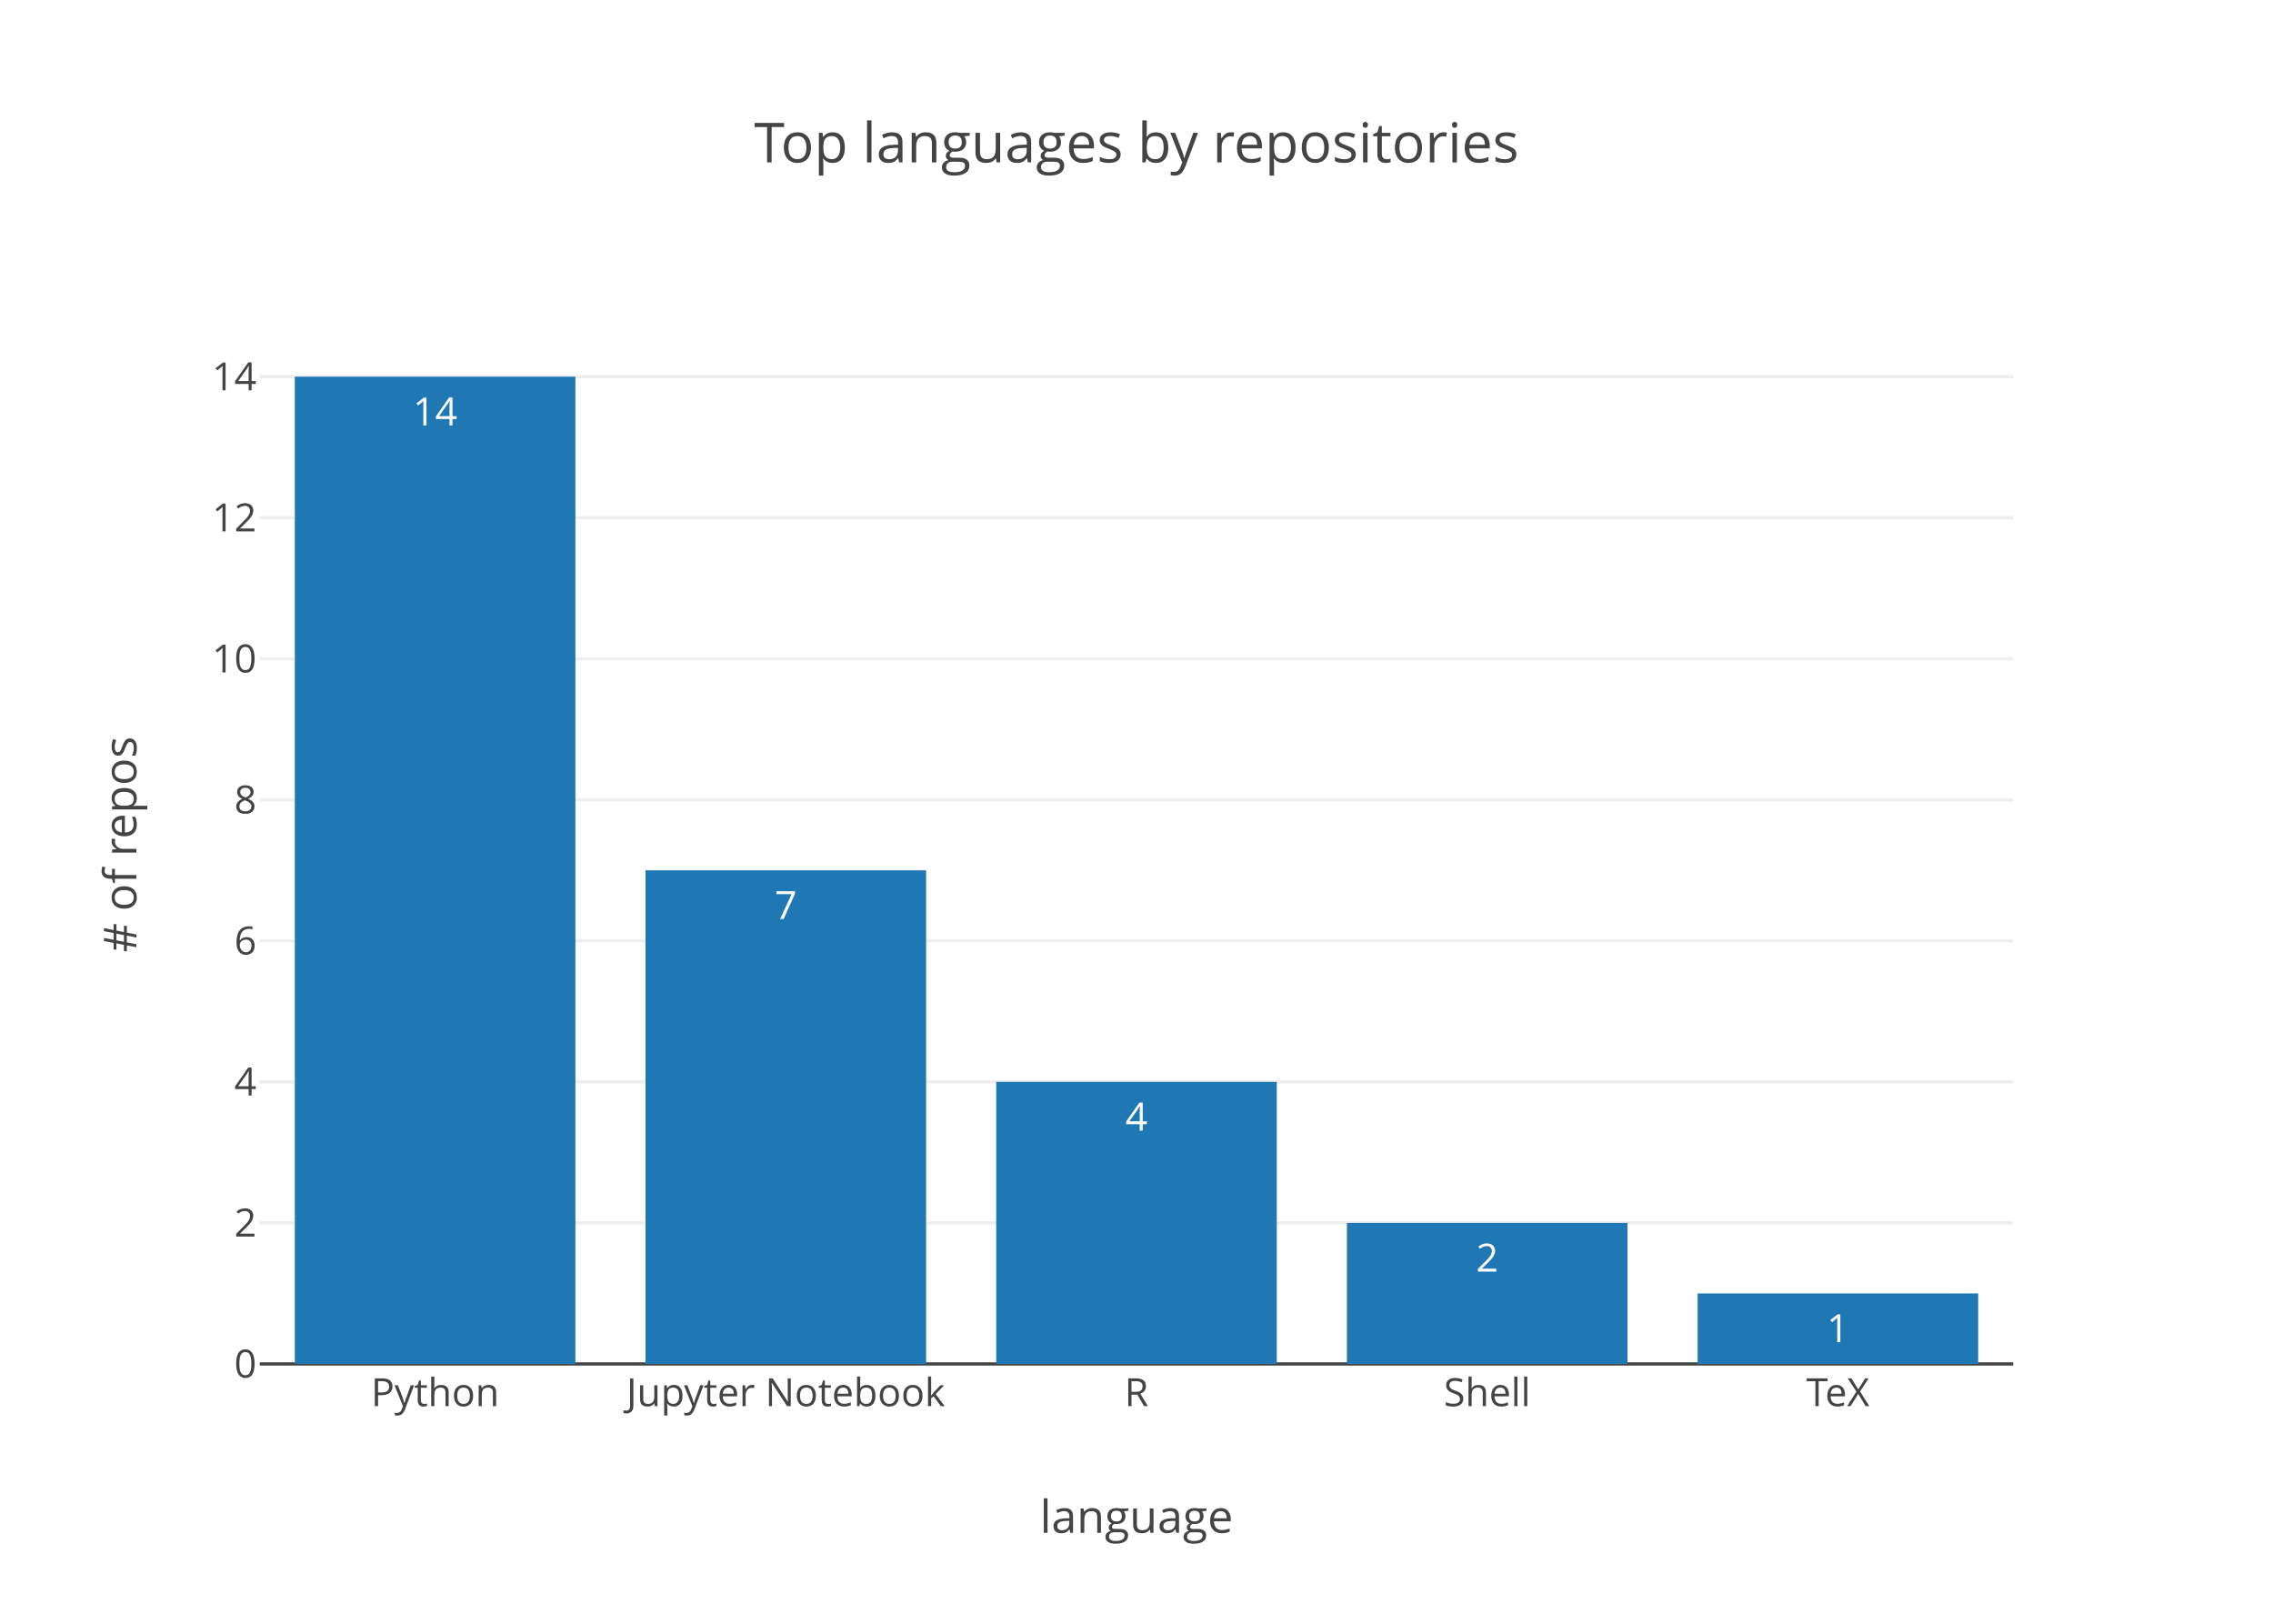
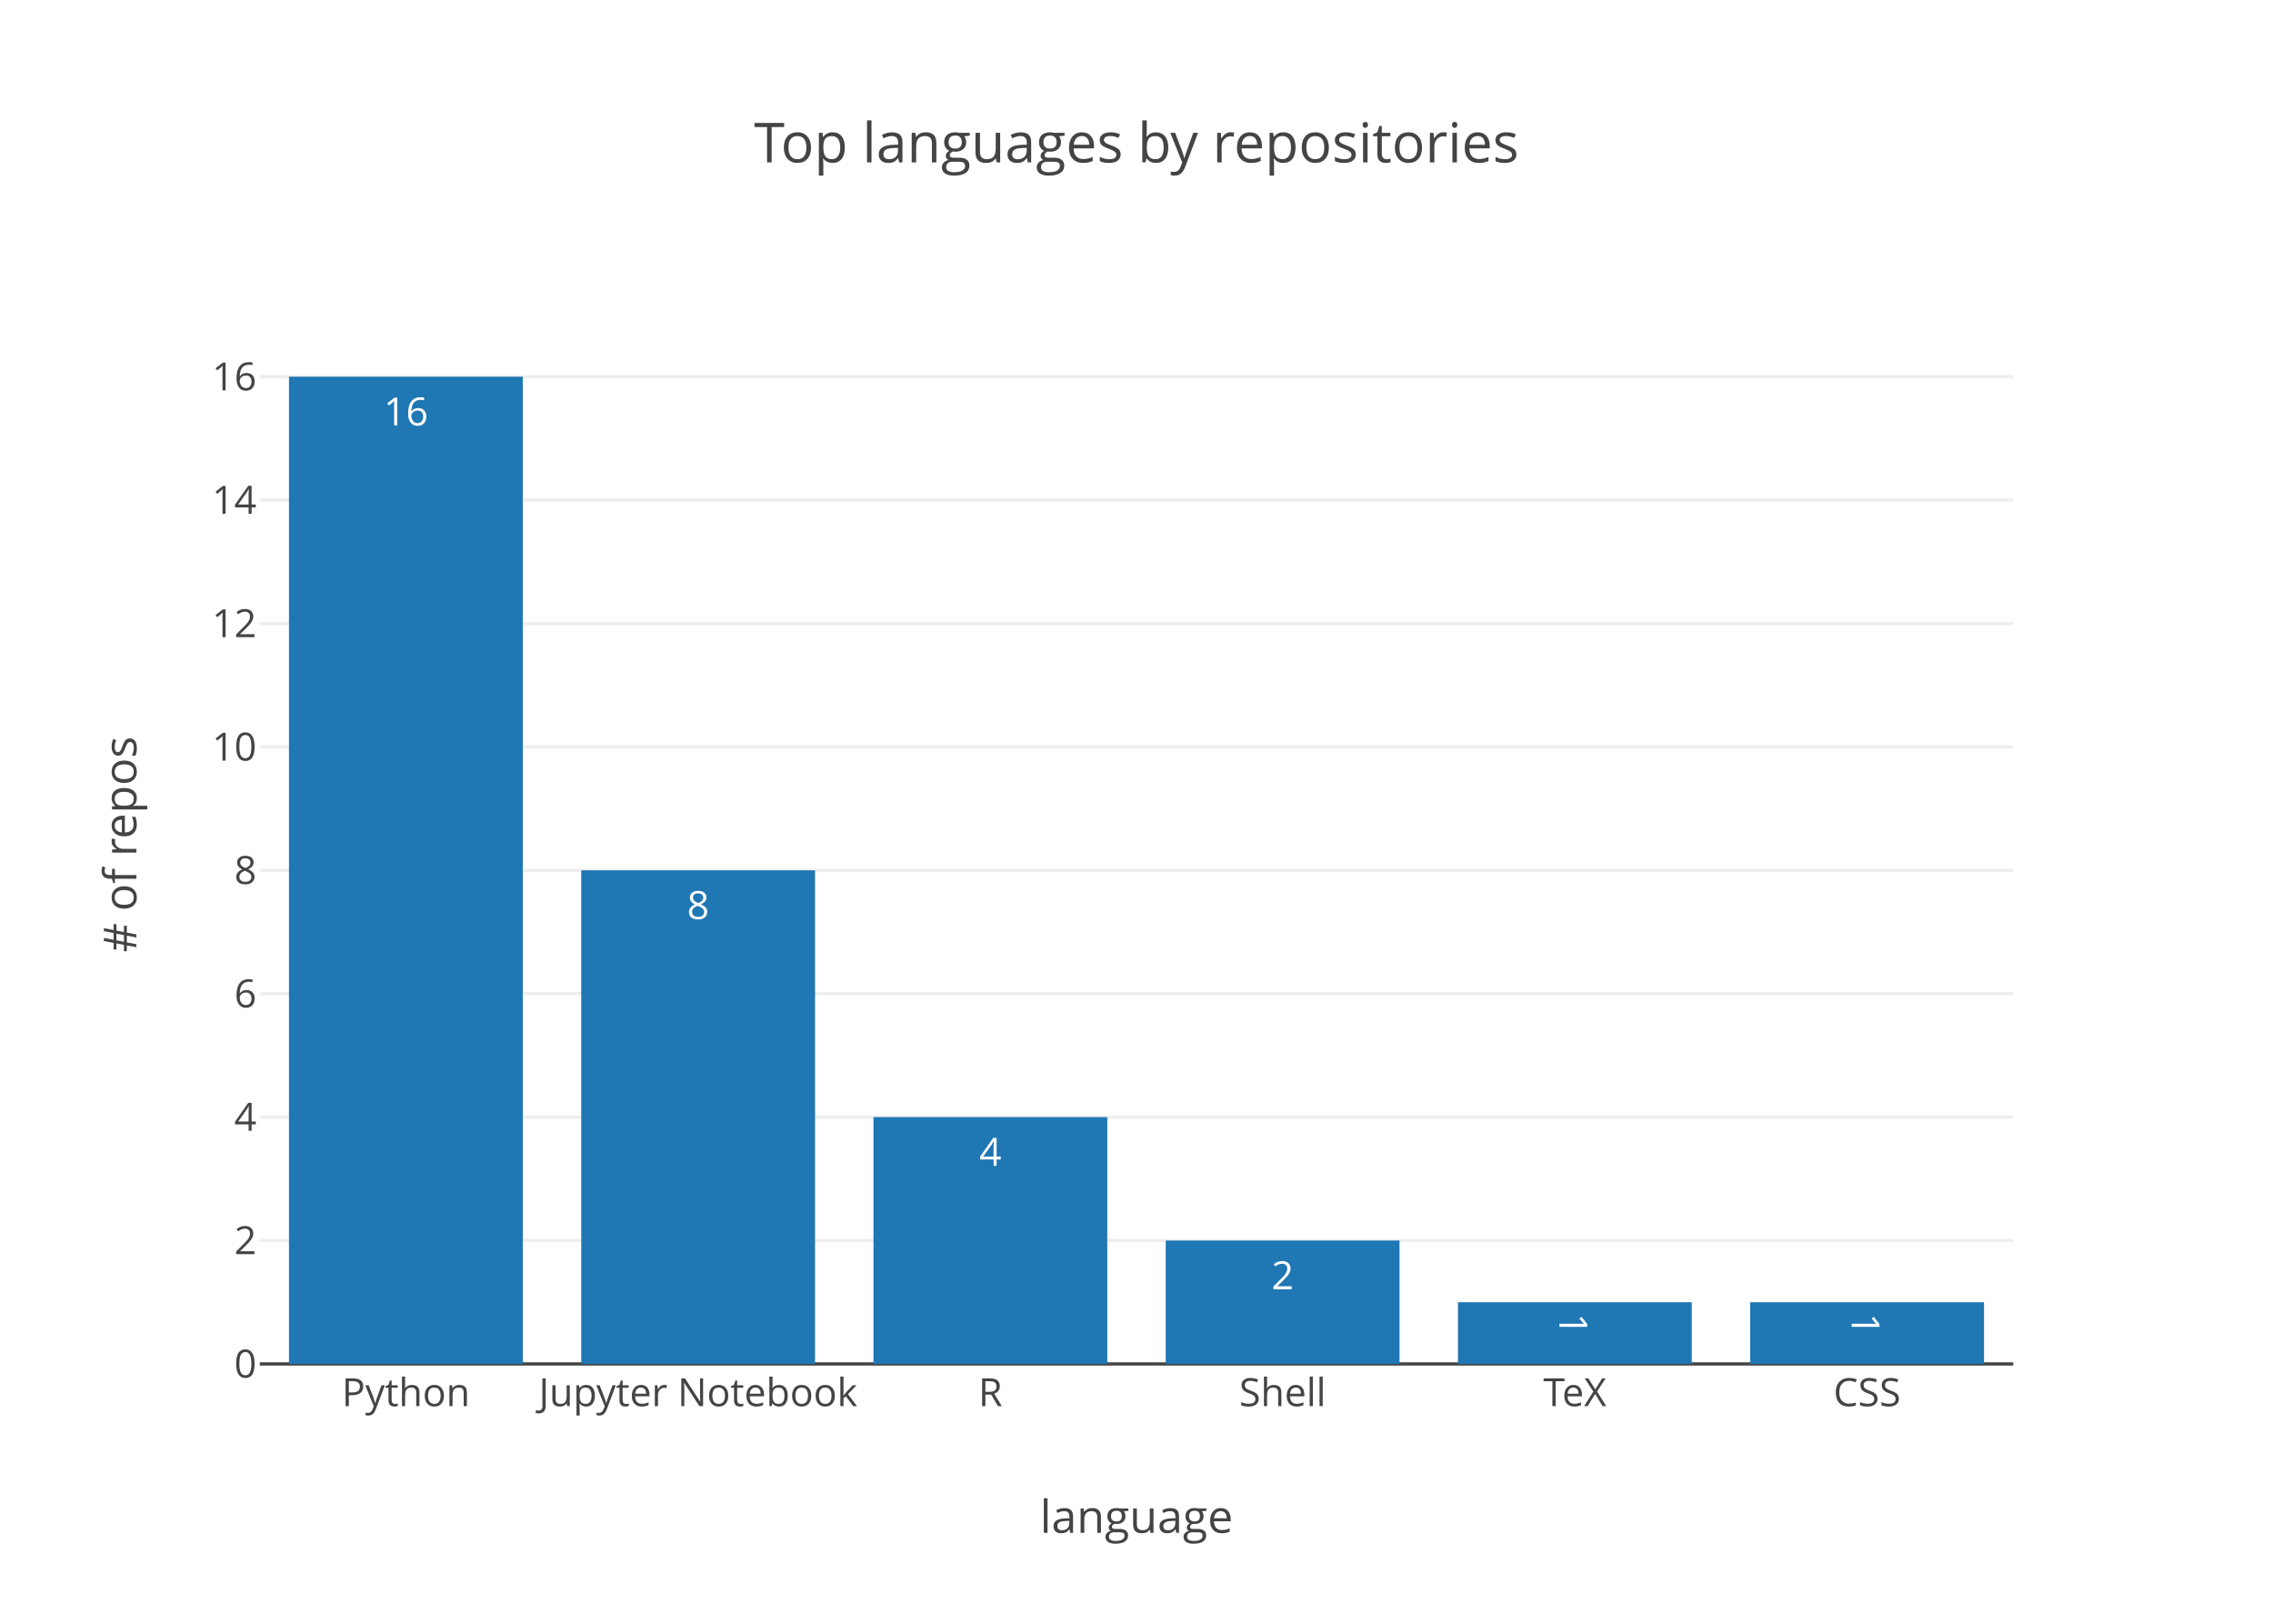
<svg xmlns="http://www.w3.org/2000/svg" class="main-svg" width="700" height="500" viewBox="0 0 700 500">
  <rect x="0" y="0" width="700" height="500" style="fill: rgb(255, 255, 255); fill-opacity: 1;" />
-   <defs id="defs-c08f92">
+   <defs id="defs-bd808c">
    <g class="clips">
-       <clipPath id="clipc08f92xyplot" class="plotclip">
+       <clipPath id="clipbd808cxyplot" class="plotclip">
        <rect width="540" height="320" />
      </clipPath>
-       <clipPath class="axesclip" id="clipc08f92x">
+       <clipPath class="axesclip" id="clipbd808cx">
        <rect x="80" y="0" width="540" height="500" />
      </clipPath>
-       <clipPath class="axesclip" id="clipc08f92y">
+       <clipPath class="axesclip" id="clipbd808cy">
        <rect x="0" y="100" width="700" height="320" />
      </clipPath>
-       <clipPath class="axesclip" id="clipc08f92xy">
+       <clipPath class="axesclip" id="clipbd808cxy">
        <rect x="80" y="100" width="540" height="320" />
      </clipPath>
    </g>
    <g class="gradients" />
  </defs>
  <g class="bglayer" />
  <g class="layer-below">
    <g class="imagelayer" />
    <g class="shapelayer" />
  </g>
  <g class="cartesianlayer">
    <g class="subplot xy">
      <g class="layer-subplot">
        <g class="shapelayer" />
        <g class="imagelayer" />
      </g>
      <g class="gridlayer">
        <g class="x" />
        <g class="y">
-           <path class="ygrid crisp" transform="translate(0,376.57)" d="M80,0h540" style="stroke: rgb(238, 238, 238); stroke-opacity: 1; stroke-width: 1px;" />
-           <path class="ygrid crisp" transform="translate(0,333.14)" d="M80,0h540" style="stroke: rgb(238, 238, 238); stroke-opacity: 1; stroke-width: 1px;" />
-           <path class="ygrid crisp" transform="translate(0,289.71)" d="M80,0h540" style="stroke: rgb(238, 238, 238); stroke-opacity: 1; stroke-width: 1px;" />
-           <path class="ygrid crisp" transform="translate(0,246.29)" d="M80,0h540" style="stroke: rgb(238, 238, 238); stroke-opacity: 1; stroke-width: 1px;" />
-           <path class="ygrid crisp" transform="translate(0,202.86)" d="M80,0h540" style="stroke: rgb(238, 238, 238); stroke-opacity: 1; stroke-width: 1px;" />
-           <path class="ygrid crisp" transform="translate(0,159.43)" d="M80,0h540" style="stroke: rgb(238, 238, 238); stroke-opacity: 1; stroke-width: 1px;" />
+           <path class="ygrid crisp" transform="translate(0,382)" d="M80,0h540" style="stroke: rgb(238, 238, 238); stroke-opacity: 1; stroke-width: 1px;" />
+           <path class="ygrid crisp" transform="translate(0,344)" d="M80,0h540" style="stroke: rgb(238, 238, 238); stroke-opacity: 1; stroke-width: 1px;" />
+           <path class="ygrid crisp" transform="translate(0,306)" d="M80,0h540" style="stroke: rgb(238, 238, 238); stroke-opacity: 1; stroke-width: 1px;" />
+           <path class="ygrid crisp" transform="translate(0,268)" d="M80,0h540" style="stroke: rgb(238, 238, 238); stroke-opacity: 1; stroke-width: 1px;" />
+           <path class="ygrid crisp" transform="translate(0,230)" d="M80,0h540" style="stroke: rgb(238, 238, 238); stroke-opacity: 1; stroke-width: 1px;" />
+           <path class="ygrid crisp" transform="translate(0,192)" d="M80,0h540" style="stroke: rgb(238, 238, 238); stroke-opacity: 1; stroke-width: 1px;" />
+           <path class="ygrid crisp" transform="translate(0,154)" d="M80,0h540" style="stroke: rgb(238, 238, 238); stroke-opacity: 1; stroke-width: 1px;" />
          <path class="ygrid crisp" transform="translate(0,116)" d="M80,0h540" style="stroke: rgb(238, 238, 238); stroke-opacity: 1; stroke-width: 1px;" />
        </g>
      </g>
      <g class="zerolinelayer">
        <path class="yzl zl crisp" transform="translate(0,420)" d="M80,0h540" style="stroke: rgb(68, 68, 68); stroke-opacity: 1; stroke-width: 1px;" />
      </g>
      <path class="xlines-below" />
      <path class="ylines-below" />
      <g class="overlines-below" />
      <g class="xaxislayer-below" />
      <g class="yaxislayer-below" />
      <g class="overaxes-below" />
-       <g class="plot" transform="translate(80, 100)" clip-path="url('#clipc08f92xyplot')">
+       <g class="plot" transform="translate(80, 100)" clip-path="url('#clipbd808cxyplot')">
        <g class="barlayer mlayer">
          <g class="trace bars" style="opacity: 1;">
            <g class="points">
              <g class="point">
-                 <path d="M10.8,320V16H97.2V320Z" style="vector-effect: non-scaling-stroke; opacity: 1; stroke-width: 0px; fill: rgb(31, 119, 180); fill-opacity: 1;" />
-                 <text class="bartext bartext-inside" transform="translate(54 31)" text-anchor="middle" data-notex="1" x="0" y="0" style="font-family: 'Open Sans', verdana, arial, sans-serif; font-size: 12px; fill: rgb(255, 255, 255); fill-opacity: 1; white-space: pre;">14</text>
+                 <path d="M9,320V16H81V320Z" style="vector-effect: non-scaling-stroke; opacity: 1; stroke-width: 0px; fill: rgb(31, 119, 180); fill-opacity: 1;" />
+                 <text class="bartext bartext-inside" transform="translate(45 31)" text-anchor="middle" data-notex="1" x="0" y="0" style="font-family: 'Open Sans', verdana, arial, sans-serif; font-size: 12px; fill: rgb(255, 255, 255); fill-opacity: 1; white-space: pre;">16</text>
              </g>
              <g class="point">
-                 <path d="M118.8,320V168H205.2V320Z" style="vector-effect: non-scaling-stroke; opacity: 1; stroke-width: 0px; fill: rgb(31, 119, 180); fill-opacity: 1;" />
-                 <text class="bartext bartext-inside" transform="translate(162 183)" text-anchor="middle" data-notex="1" x="0" y="0" style="font-family: 'Open Sans', verdana, arial, sans-serif; font-size: 12px; fill: rgb(255, 255, 255); fill-opacity: 1; white-space: pre;">7</text>
+                 <path d="M99,320V168H171V320Z" style="vector-effect: non-scaling-stroke; opacity: 1; stroke-width: 0px; fill: rgb(31, 119, 180); fill-opacity: 1;" />
+                 <text class="bartext bartext-inside" transform="translate(135 183)" text-anchor="middle" data-notex="1" x="0" y="0" style="font-family: 'Open Sans', verdana, arial, sans-serif; font-size: 12px; fill: rgb(255, 255, 255); fill-opacity: 1; white-space: pre;">8</text>
              </g>
              <g class="point">
-                 <path d="M226.8,320V233.14H313.2V320Z" style="vector-effect: non-scaling-stroke; opacity: 1; stroke-width: 0px; fill: rgb(31, 119, 180); fill-opacity: 1;" />
-                 <text class="bartext bartext-inside" transform="translate(270 248.14)" text-anchor="middle" data-notex="1" x="0" y="0" style="font-family: 'Open Sans', verdana, arial, sans-serif; font-size: 12px; fill: rgb(255, 255, 255); fill-opacity: 1; white-space: pre;">4</text>
+                 <path d="M189,320V244H261V320Z" style="vector-effect: non-scaling-stroke; opacity: 1; stroke-width: 0px; fill: rgb(31, 119, 180); fill-opacity: 1;" />
+                 <text class="bartext bartext-inside" transform="translate(225 259)" text-anchor="middle" data-notex="1" x="0" y="0" style="font-family: 'Open Sans', verdana, arial, sans-serif; font-size: 12px; fill: rgb(255, 255, 255); fill-opacity: 1; white-space: pre;">4</text>
              </g>
              <g class="point">
-                 <path d="M334.8,320V276.57H421.2V320Z" style="vector-effect: non-scaling-stroke; opacity: 1; stroke-width: 0px; fill: rgb(31, 119, 180); fill-opacity: 1;" />
-                 <text class="bartext bartext-inside" transform="translate(378 291.57)" text-anchor="middle" data-notex="1" x="0" y="0" style="font-family: 'Open Sans', verdana, arial, sans-serif; font-size: 12px; fill: rgb(255, 255, 255); fill-opacity: 1; white-space: pre;">2</text>
+                 <path d="M279,320V282H351V320Z" style="vector-effect: non-scaling-stroke; opacity: 1; stroke-width: 0px; fill: rgb(31, 119, 180); fill-opacity: 1;" />
+                 <text class="bartext bartext-inside" transform="translate(315 297)" text-anchor="middle" data-notex="1" x="0" y="0" style="font-family: 'Open Sans', verdana, arial, sans-serif; font-size: 12px; fill: rgb(255, 255, 255); fill-opacity: 1; white-space: pre;">2</text>
              </g>
              <g class="point">
-                 <path d="M442.8,320V298.29H529.2V320Z" style="vector-effect: non-scaling-stroke; opacity: 1; stroke-width: 0px; fill: rgb(31, 119, 180); fill-opacity: 1;" />
-                 <text class="bartext bartext-inside" transform="translate(486 313.29)" text-anchor="middle" data-notex="1" x="0" y="0" style="font-family: 'Open Sans', verdana, arial, sans-serif; font-size: 12px; fill: rgb(255, 255, 255); fill-opacity: 1; white-space: pre;">1</text>
+                 <path d="M369,320V301H441V320Z" style="vector-effect: non-scaling-stroke; opacity: 1; stroke-width: 0px; fill: rgb(31, 119, 180); fill-opacity: 1;" />
+                 <text class="bartext bartext-inside" transform="translate(405 312.5625)rotate(90 0 -4.75) " text-anchor="middle" data-notex="1" x="0" y="0" style="font-family: 'Open Sans', verdana, arial, sans-serif; font-size: 12px; fill: rgb(255, 255, 255); fill-opacity: 1; white-space: pre;">1</text>
+               </g>
+               <g class="point">
+                 <path d="M459,320V301H531V320Z" style="vector-effect: non-scaling-stroke; opacity: 1; stroke-width: 0px; fill: rgb(31, 119, 180); fill-opacity: 1;" />
+                 <text class="bartext bartext-inside" transform="translate(495 312.5625)rotate(90 0 -4.75) " text-anchor="middle" data-notex="1" x="0" y="0" style="font-family: 'Open Sans', verdana, arial, sans-serif; font-size: 12px; fill: rgb(255, 255, 255); fill-opacity: 1; white-space: pre;">1</text>
              </g>
            </g>
          </g>
        </g>
      </g>
      <g class="overplot" />
      <path class="xlines-above crisp" d="M0,0" style="fill: none;" />
      <path class="ylines-above crisp" d="M0,0" style="fill: none;" />
      <g class="overlines-above" />
      <g class="xaxislayer-above">
        <g class="xtick">
-           <text text-anchor="middle" x="0" y="433" transform="translate(134,0)" style="font-family: 'Open Sans', verdana, arial, sans-serif; font-size: 12px; fill: rgb(68, 68, 68); fill-opacity: 1; white-space: pre;">Python</text>
+           <text text-anchor="middle" x="0" y="433" transform="translate(125,0)" style="font-family: 'Open Sans', verdana, arial, sans-serif; font-size: 12px; fill: rgb(68, 68, 68); fill-opacity: 1; white-space: pre;">Python</text>
        </g>
        <g class="xtick">
-           <text text-anchor="middle" x="0" y="433" transform="translate(242,0)" style="font-family: 'Open Sans', verdana, arial, sans-serif; font-size: 12px; fill: rgb(68, 68, 68); fill-opacity: 1; white-space: pre;">Jupyter Notebook</text>
+           <text text-anchor="middle" x="0" y="433" transform="translate(215,0)" style="font-family: 'Open Sans', verdana, arial, sans-serif; font-size: 12px; fill: rgb(68, 68, 68); fill-opacity: 1; white-space: pre;">Jupyter Notebook</text>
        </g>
        <g class="xtick">
-           <text text-anchor="middle" x="0" y="433" transform="translate(350,0)" style="font-family: 'Open Sans', verdana, arial, sans-serif; font-size: 12px; fill: rgb(68, 68, 68); fill-opacity: 1; white-space: pre;">R</text>
+           <text text-anchor="middle" x="0" y="433" transform="translate(305,0)" style="font-family: 'Open Sans', verdana, arial, sans-serif; font-size: 12px; fill: rgb(68, 68, 68); fill-opacity: 1; white-space: pre;">R</text>
        </g>
        <g class="xtick">
-           <text text-anchor="middle" x="0" y="433" transform="translate(458,0)" style="font-family: 'Open Sans', verdana, arial, sans-serif; font-size: 12px; fill: rgb(68, 68, 68); fill-opacity: 1; white-space: pre;">Shell</text>
+           <text text-anchor="middle" x="0" y="433" transform="translate(395,0)" style="font-family: 'Open Sans', verdana, arial, sans-serif; font-size: 12px; fill: rgb(68, 68, 68); fill-opacity: 1; white-space: pre;">Shell</text>
        </g>
        <g class="xtick">
-           <text text-anchor="middle" x="0" y="433" transform="translate(566,0)" style="font-family: 'Open Sans', verdana, arial, sans-serif; font-size: 12px; fill: rgb(68, 68, 68); fill-opacity: 1; white-space: pre;">TeX</text>
+           <text text-anchor="middle" x="0" y="433" transform="translate(485,0)" style="font-family: 'Open Sans', verdana, arial, sans-serif; font-size: 12px; fill: rgb(68, 68, 68); fill-opacity: 1; white-space: pre;">TeX</text>
+         </g>
+         <g class="xtick">
+           <text text-anchor="middle" x="0" y="433" transform="translate(575,0)" style="font-family: 'Open Sans', verdana, arial, sans-serif; font-size: 12px; fill: rgb(68, 68, 68); fill-opacity: 1; white-space: pre;">CSS</text>
        </g>
      </g>
      <g class="yaxislayer-above">
        <g class="ytick">
          <text text-anchor="end" x="79" y="4.2" transform="translate(0,420)" style="font-family: 'Open Sans', verdana, arial, sans-serif; font-size: 12px; fill: rgb(68, 68, 68); fill-opacity: 1; white-space: pre;">0</text>
        </g>
        <g class="ytick">
-           <text text-anchor="end" x="79" y="4.2" transform="translate(0,376.57)" style="font-family: 'Open Sans', verdana, arial, sans-serif; font-size: 12px; fill: rgb(68, 68, 68); fill-opacity: 1; white-space: pre;">2</text>
+           <text text-anchor="end" x="79" y="4.2" transform="translate(0,382)" style="font-family: 'Open Sans', verdana, arial, sans-serif; font-size: 12px; fill: rgb(68, 68, 68); fill-opacity: 1; white-space: pre;">2</text>
        </g>
        <g class="ytick">
-           <text text-anchor="end" x="79" y="4.2" transform="translate(0,333.14)" style="font-family: 'Open Sans', verdana, arial, sans-serif; font-size: 12px; fill: rgb(68, 68, 68); fill-opacity: 1; white-space: pre;">4</text>
+           <text text-anchor="end" x="79" y="4.2" transform="translate(0,344)" style="font-family: 'Open Sans', verdana, arial, sans-serif; font-size: 12px; fill: rgb(68, 68, 68); fill-opacity: 1; white-space: pre;">4</text>
        </g>
        <g class="ytick">
-           <text text-anchor="end" x="79" y="4.2" transform="translate(0,289.71)" style="font-family: 'Open Sans', verdana, arial, sans-serif; font-size: 12px; fill: rgb(68, 68, 68); fill-opacity: 1; white-space: pre;">6</text>
+           <text text-anchor="end" x="79" y="4.2" transform="translate(0,306)" style="font-family: 'Open Sans', verdana, arial, sans-serif; font-size: 12px; fill: rgb(68, 68, 68); fill-opacity: 1; white-space: pre;">6</text>
        </g>
        <g class="ytick">
-           <text text-anchor="end" x="79" y="4.2" transform="translate(0,246.29)" style="font-family: 'Open Sans', verdana, arial, sans-serif; font-size: 12px; fill: rgb(68, 68, 68); fill-opacity: 1; white-space: pre;">8</text>
+           <text text-anchor="end" x="79" y="4.2" transform="translate(0,268)" style="font-family: 'Open Sans', verdana, arial, sans-serif; font-size: 12px; fill: rgb(68, 68, 68); fill-opacity: 1; white-space: pre;">8</text>
        </g>
        <g class="ytick">
-           <text text-anchor="end" x="79" y="4.2" transform="translate(0,202.86)" style="font-family: 'Open Sans', verdana, arial, sans-serif; font-size: 12px; fill: rgb(68, 68, 68); fill-opacity: 1; white-space: pre;">10</text>
+           <text text-anchor="end" x="79" y="4.2" transform="translate(0,230)" style="font-family: 'Open Sans', verdana, arial, sans-serif; font-size: 12px; fill: rgb(68, 68, 68); fill-opacity: 1; white-space: pre;">10</text>
        </g>
        <g class="ytick">
-           <text text-anchor="end" x="79" y="4.2" transform="translate(0,159.43)" style="font-family: 'Open Sans', verdana, arial, sans-serif; font-size: 12px; fill: rgb(68, 68, 68); fill-opacity: 1; white-space: pre;">12</text>
+           <text text-anchor="end" x="79" y="4.2" transform="translate(0,192)" style="font-family: 'Open Sans', verdana, arial, sans-serif; font-size: 12px; fill: rgb(68, 68, 68); fill-opacity: 1; white-space: pre;">12</text>
        </g>
        <g class="ytick">
-           <text text-anchor="end" x="79" y="4.2" transform="translate(0,116)" style="font-family: 'Open Sans', verdana, arial, sans-serif; font-size: 12px; fill: rgb(68, 68, 68); fill-opacity: 1; white-space: pre;">14</text>
+           <text text-anchor="end" x="79" y="4.2" transform="translate(0,154)" style="font-family: 'Open Sans', verdana, arial, sans-serif; font-size: 12px; fill: rgb(68, 68, 68); fill-opacity: 1; white-space: pre;">14</text>
+         </g>
+         <g class="ytick">
+           <text text-anchor="end" x="79" y="4.2" transform="translate(0,116)" style="font-family: 'Open Sans', verdana, arial, sans-serif; font-size: 12px; fill: rgb(68, 68, 68); fill-opacity: 1; white-space: pre;">16</text>
        </g>
      </g>
      <g class="overaxes-above" />
    </g>
  </g>
  <g class="polarlayer" />
  <g class="ternarylayer" />
  <g class="geolayer" />
  <g class="pielayer" />
  <g class="sunburstlayer" />
  <g class="glimages" />
-   <defs id="topdefs-c08f92">
+   <defs id="topdefs-bd808c">
    <g class="clips" />
  </defs>
  <g class="layer-above">
    <g class="imagelayer" />
    <g class="shapelayer" />
  </g>
  <g class="infolayer">
    <g class="g-gtitle">
      <text class="gtitle" x="350" y="50" text-anchor="middle" dy="0em" style="font-family: 'Open Sans', verdana, arial, sans-serif; font-size: 17px; fill: rgb(68, 68, 68); opacity: 1; font-weight: normal; white-space: pre;">Top languages by repositories</text>
    </g>
    <g class="g-xtitle">
      <text class="xtitle" x="350" y="472" text-anchor="middle" style="font-family: 'Open Sans', verdana, arial, sans-serif; font-size: 14px; fill: rgb(68, 68, 68); opacity: 1; font-weight: normal; white-space: pre;">language</text>
    </g>
    <g class="g-ytitle">
      <text class="ytitle" transform="rotate(-90,42,260)" x="42" y="260" text-anchor="middle" style="font-family: 'Open Sans', verdana, arial, sans-serif; font-size: 14px; fill: rgb(68, 68, 68); opacity: 1; font-weight: normal; white-space: pre;"># of repos</text>
    </g>
  </g>
</svg>
